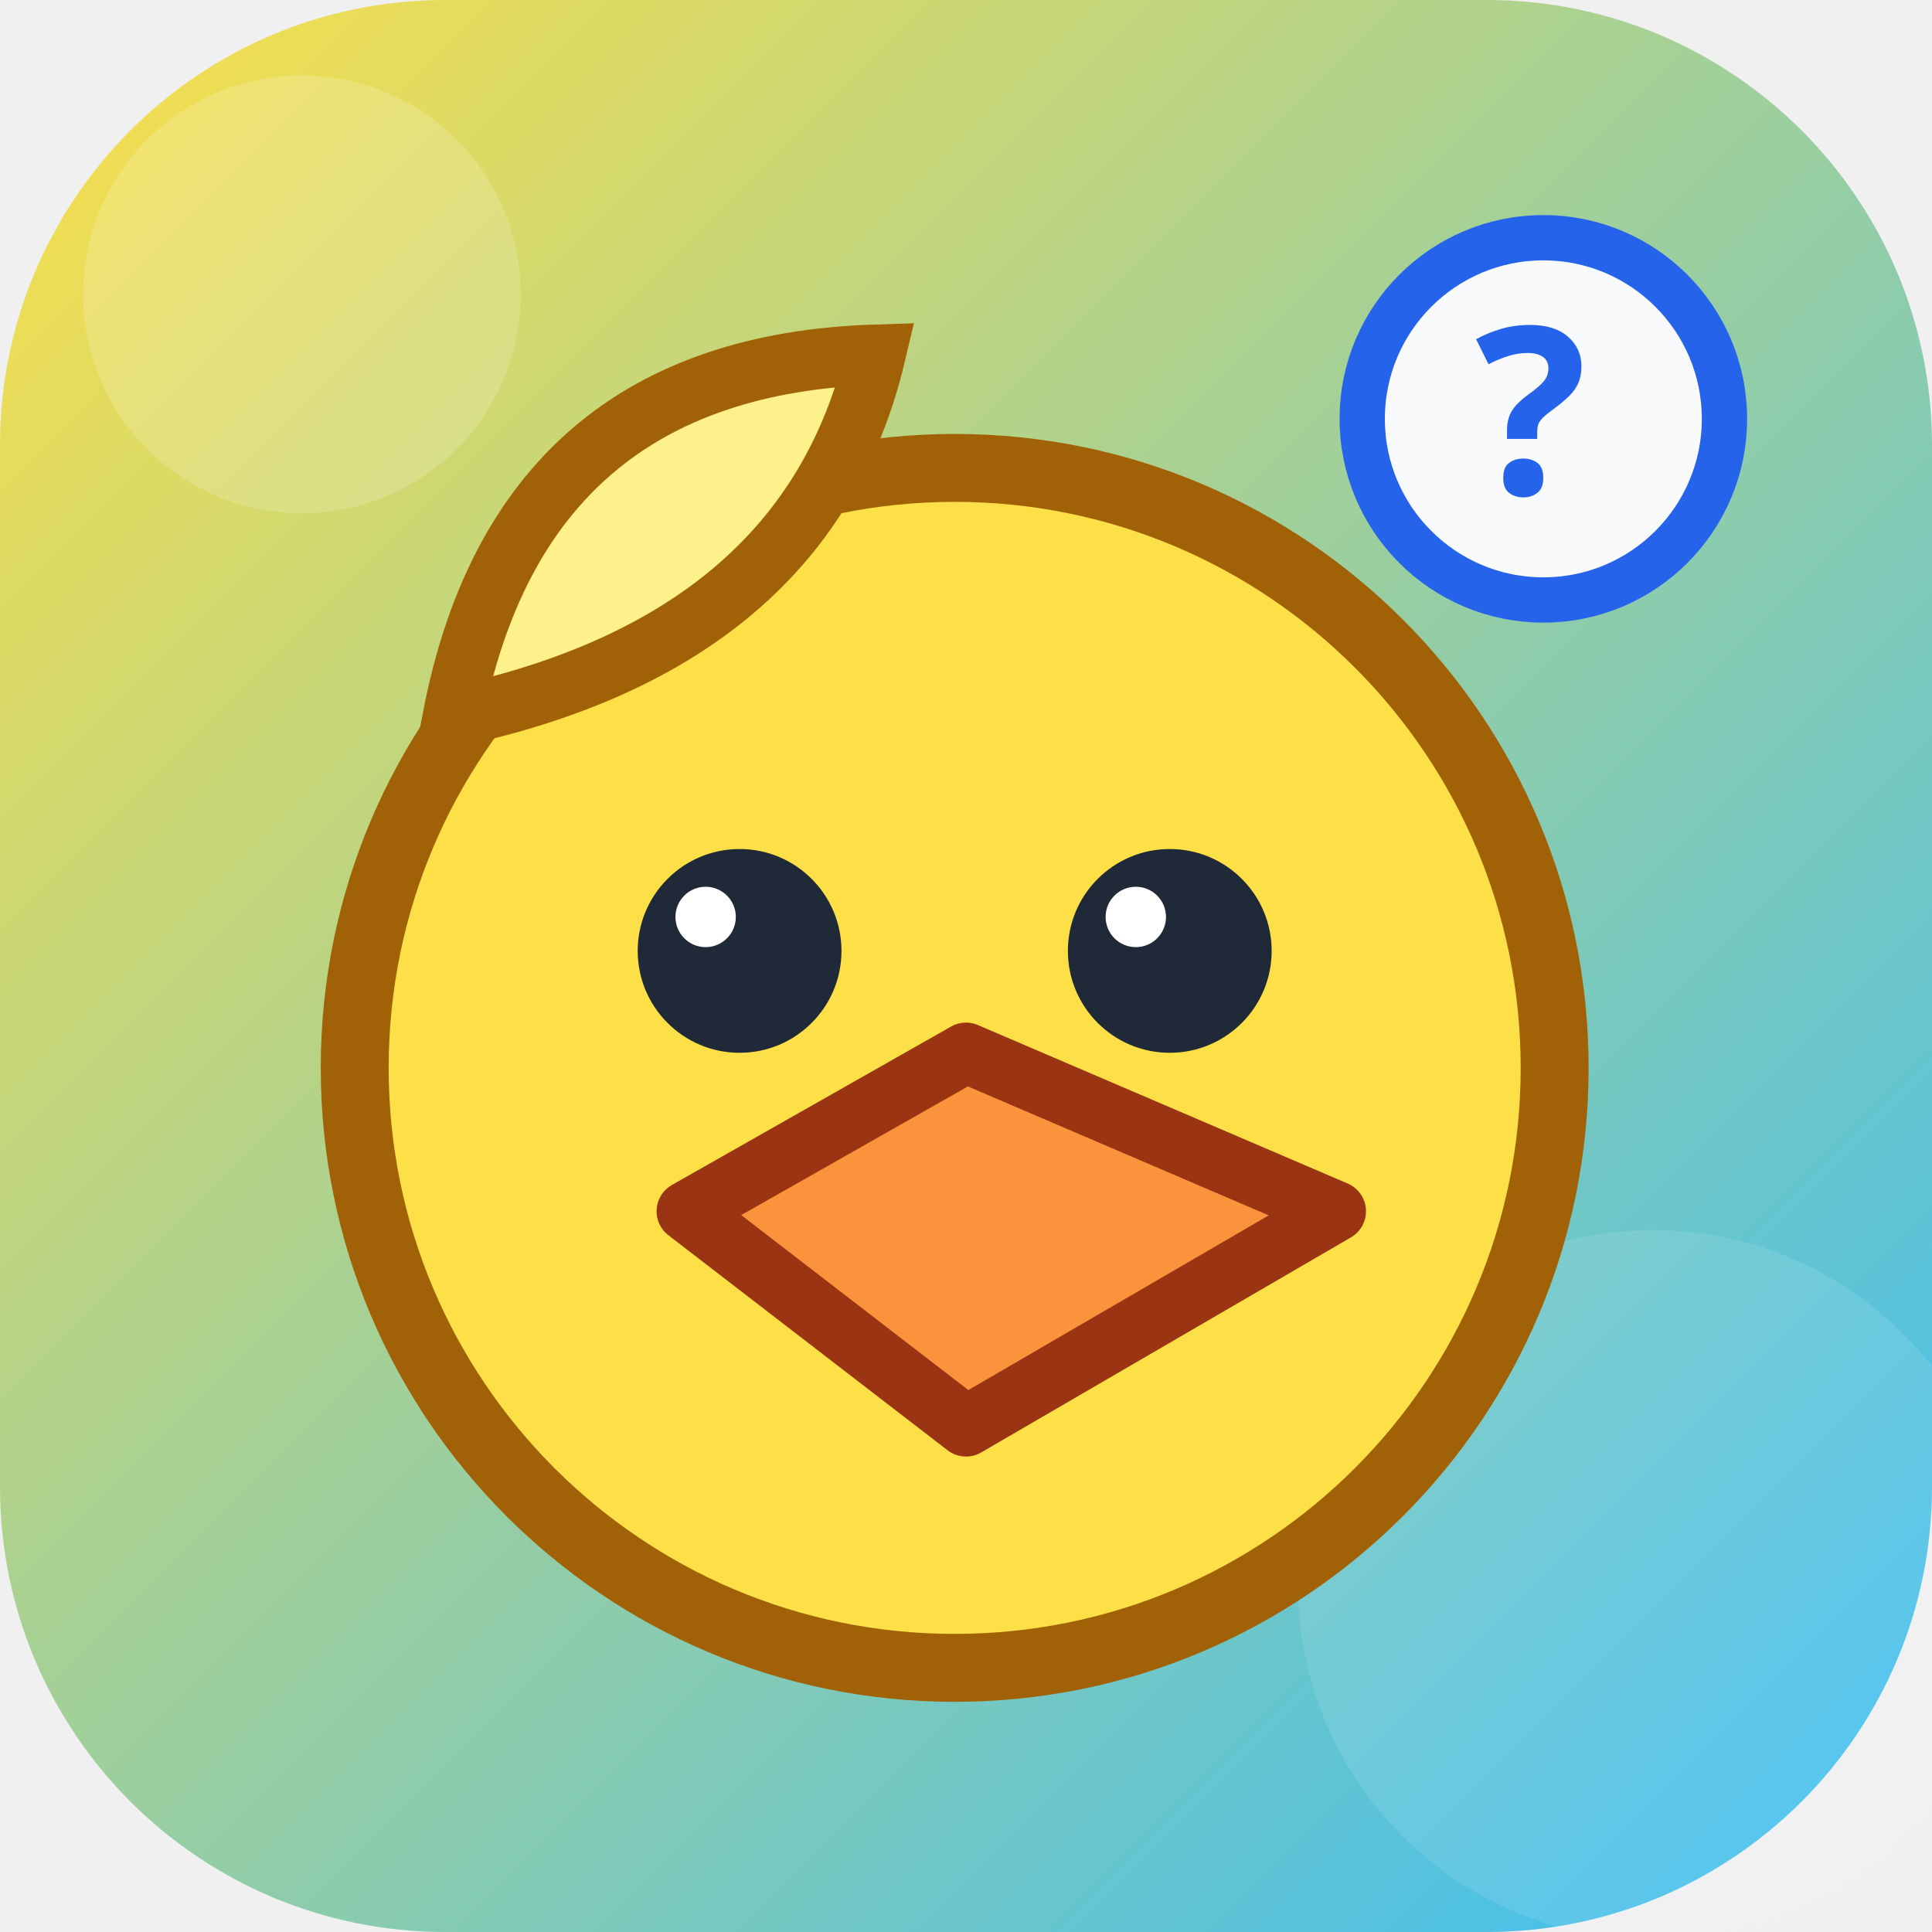
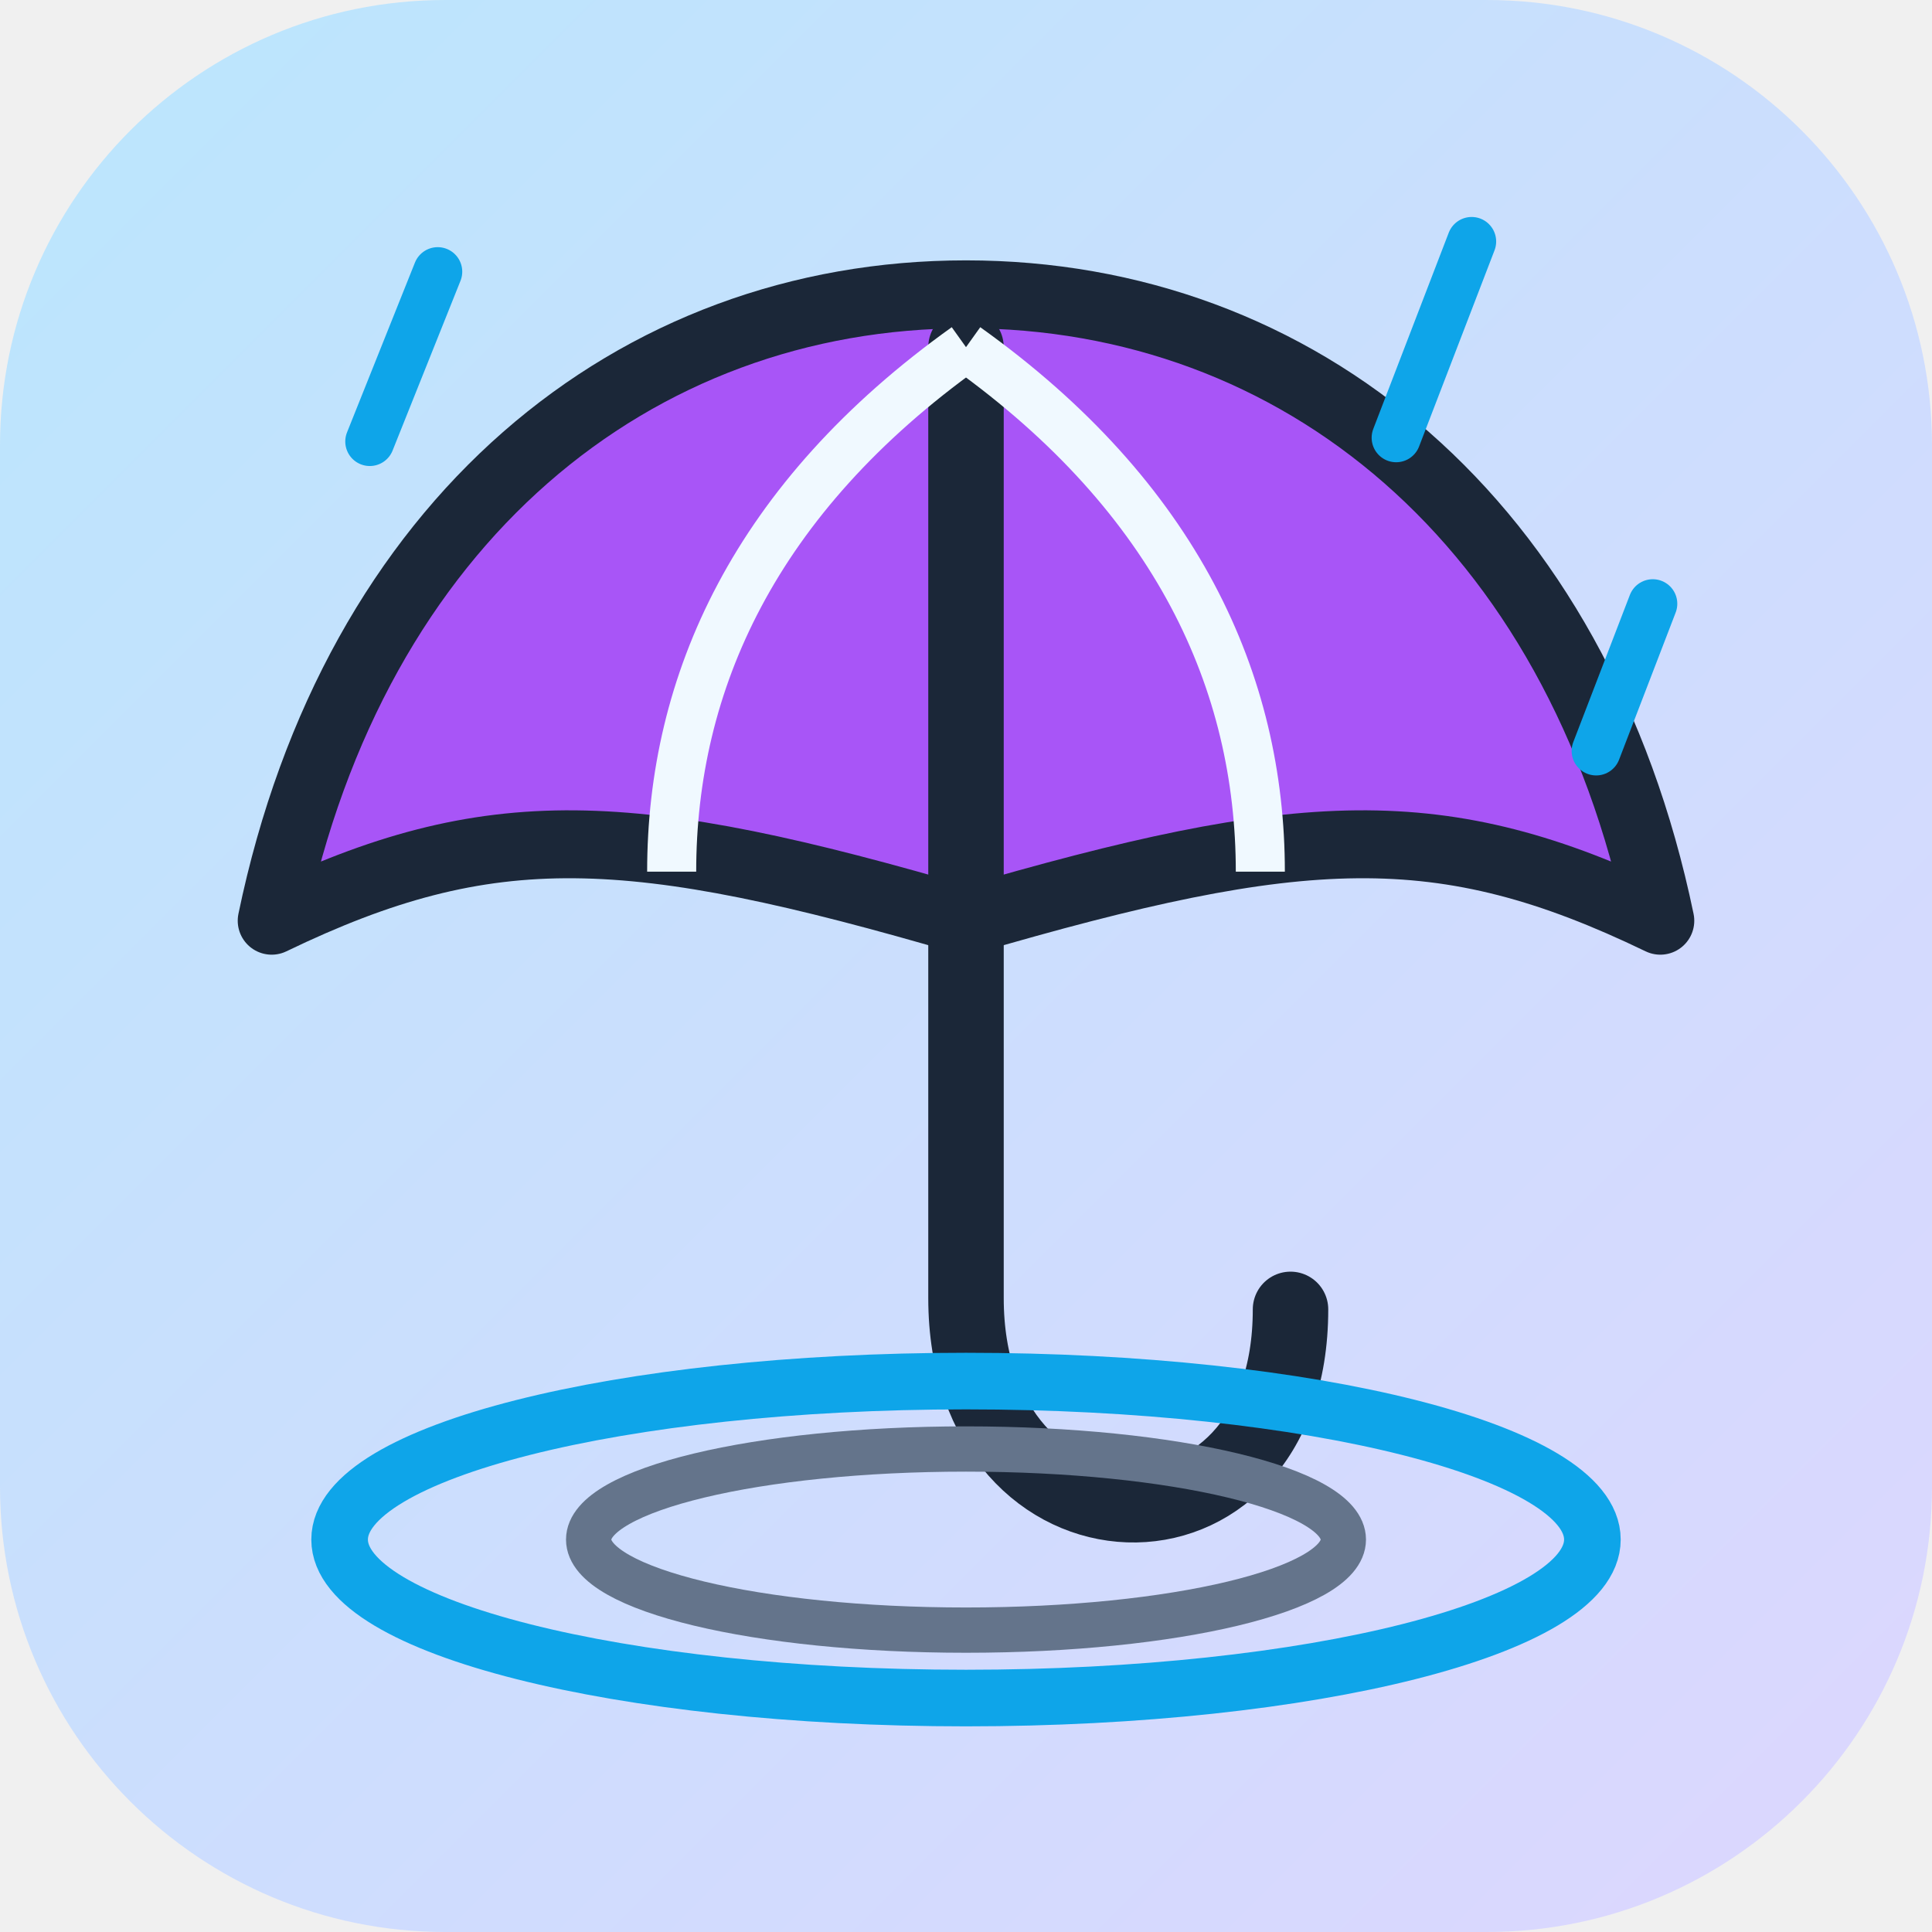
- <svg xmlns="http://www.w3.org/2000/svg" viewBox="0 0 512 512" role="img">
+ <svg xmlns="http://www.w3.org/2000/svg" viewBox="0 0 512 512">
  <defs>
-     <linearGradient id="bg-19" x1="0" y1="0" x2="1" y2="1">
-       <stop stop-color="#FDE047" />
-       <stop offset="1" stop-color="#38BDF8" />
+     <linearGradient id="bg" x2="1" y2="1">
+       <stop stop-color="#BAE6FD" />
+       <stop offset="1" stop-color="#DDD6FE" />
    </linearGradient>
  </defs>
-   <rect width="512" height="512" rx="118" fill="url(#bg-19)" />
-   <circle cx="80" cy="78" r="58" fill="#fff" opacity=".17" />
-   <circle cx="438" cy="420" r="94" fill="#fff" opacity=".1" />
-   <circle cx="253" cy="283" r="159" fill="#FDE047" stroke="#A16207" stroke-width="18" />
-   <path d="M120 190q18-93 112-96-18 76-112 96z" fill="#FEF08A" stroke="#A16207" stroke-width="16" />
-   <circle cx="196" cy="252" r="27" fill="#1F2937" />
-   <circle cx="310" cy="252" r="27" fill="#1F2937" />
-   <circle cx="187" cy="243" r="8" fill="#fff" />
-   <circle cx="301" cy="243" r="8" fill="#fff" />
-   <path d="m182 321 74-42 98 42-98 57z" fill="#FB923C" stroke="#9A3412" stroke-width="16" stroke-linejoin="round" />
-   <circle cx="409" cy="111" r="48" fill="#F8FAFC" stroke="#2563EB" stroke-width="12" />
-   <text x="391" y="131" fill="#2563EB" font-family="sans-serif" font-weight="900" font-size="62">?</text>
+   <rect width="512" height="512" rx="118" fill="url(#bg)" />
+   <path d="M72 244c22-106 96-166 184-166s162 60 184 166c-58-28-95-26-184 0-89-26-126-28-184 0z" fill="#A855F7" stroke="#1B2738" stroke-width="18" stroke-linejoin="round" />
+   <path d="M256 92v252c0 71 86 74 86 3" fill="none" stroke="#1B2738" stroke-width="20" stroke-linecap="round" />
+   <path d="M256 92c-56 40-78 89-78 139M256 92c56 40 78 89 78 139" fill="none" stroke="#F0F9FF" stroke-width="13" />
+   <ellipse cx="256" cy="408" rx="166" ry="42" fill="none" stroke="#0EA5E9" stroke-width="15" />
+   <ellipse cx="256" cy="408" rx="100" ry="24" fill="none" stroke="#64748B" stroke-width="12" />
+   <path d="M116 72l-18 45M390 64l-20 52M438 160l-15 39" stroke="#0EA5E9" stroke-width="13" stroke-linecap="round" />
</svg>
